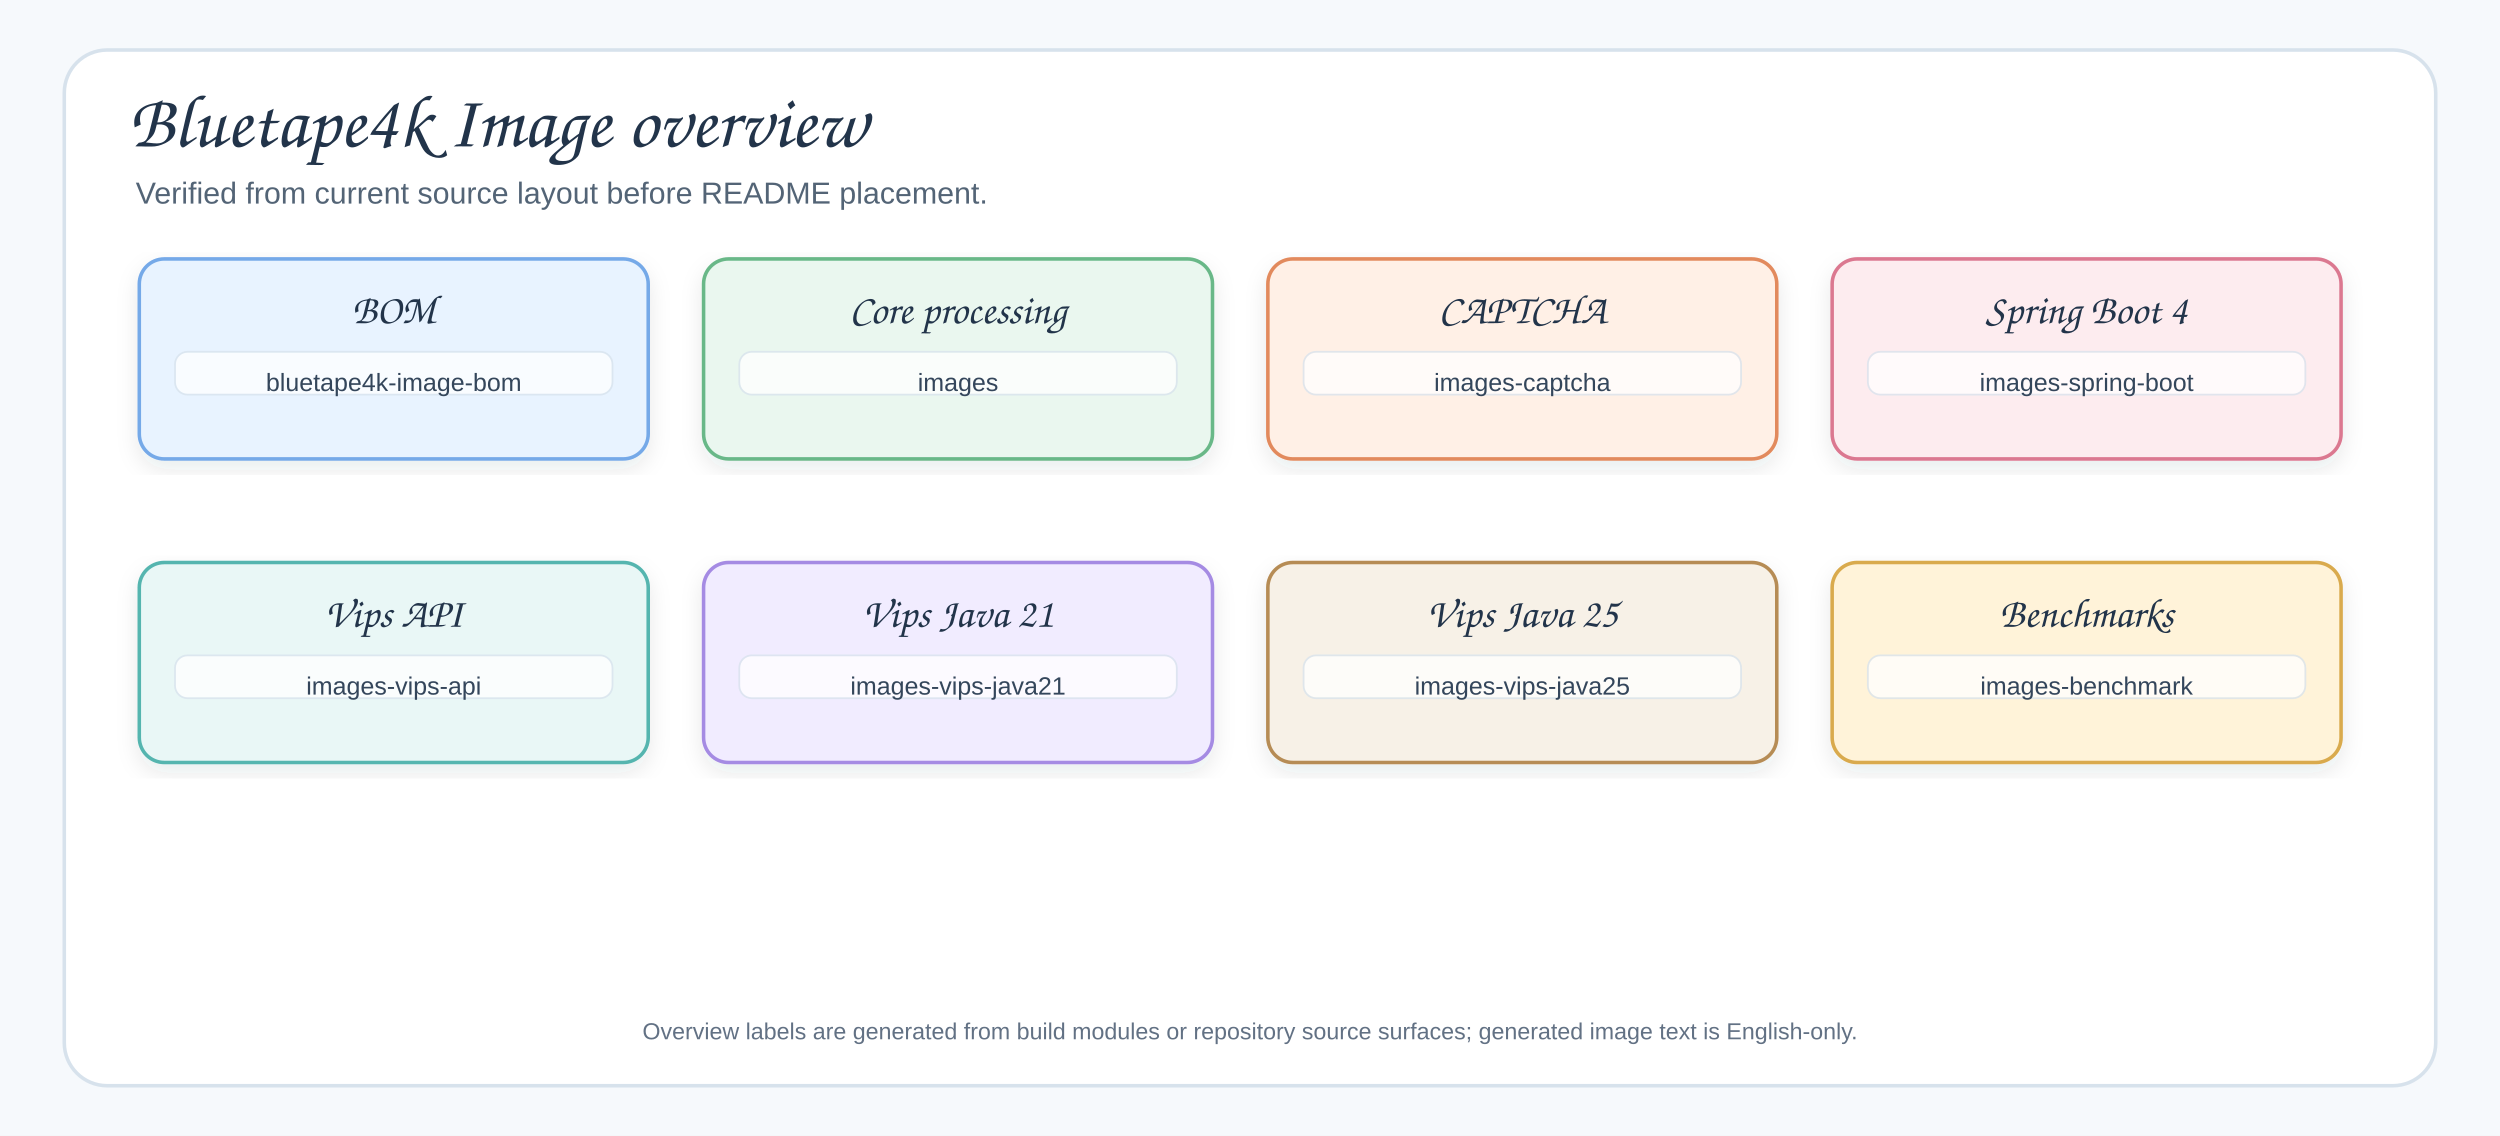
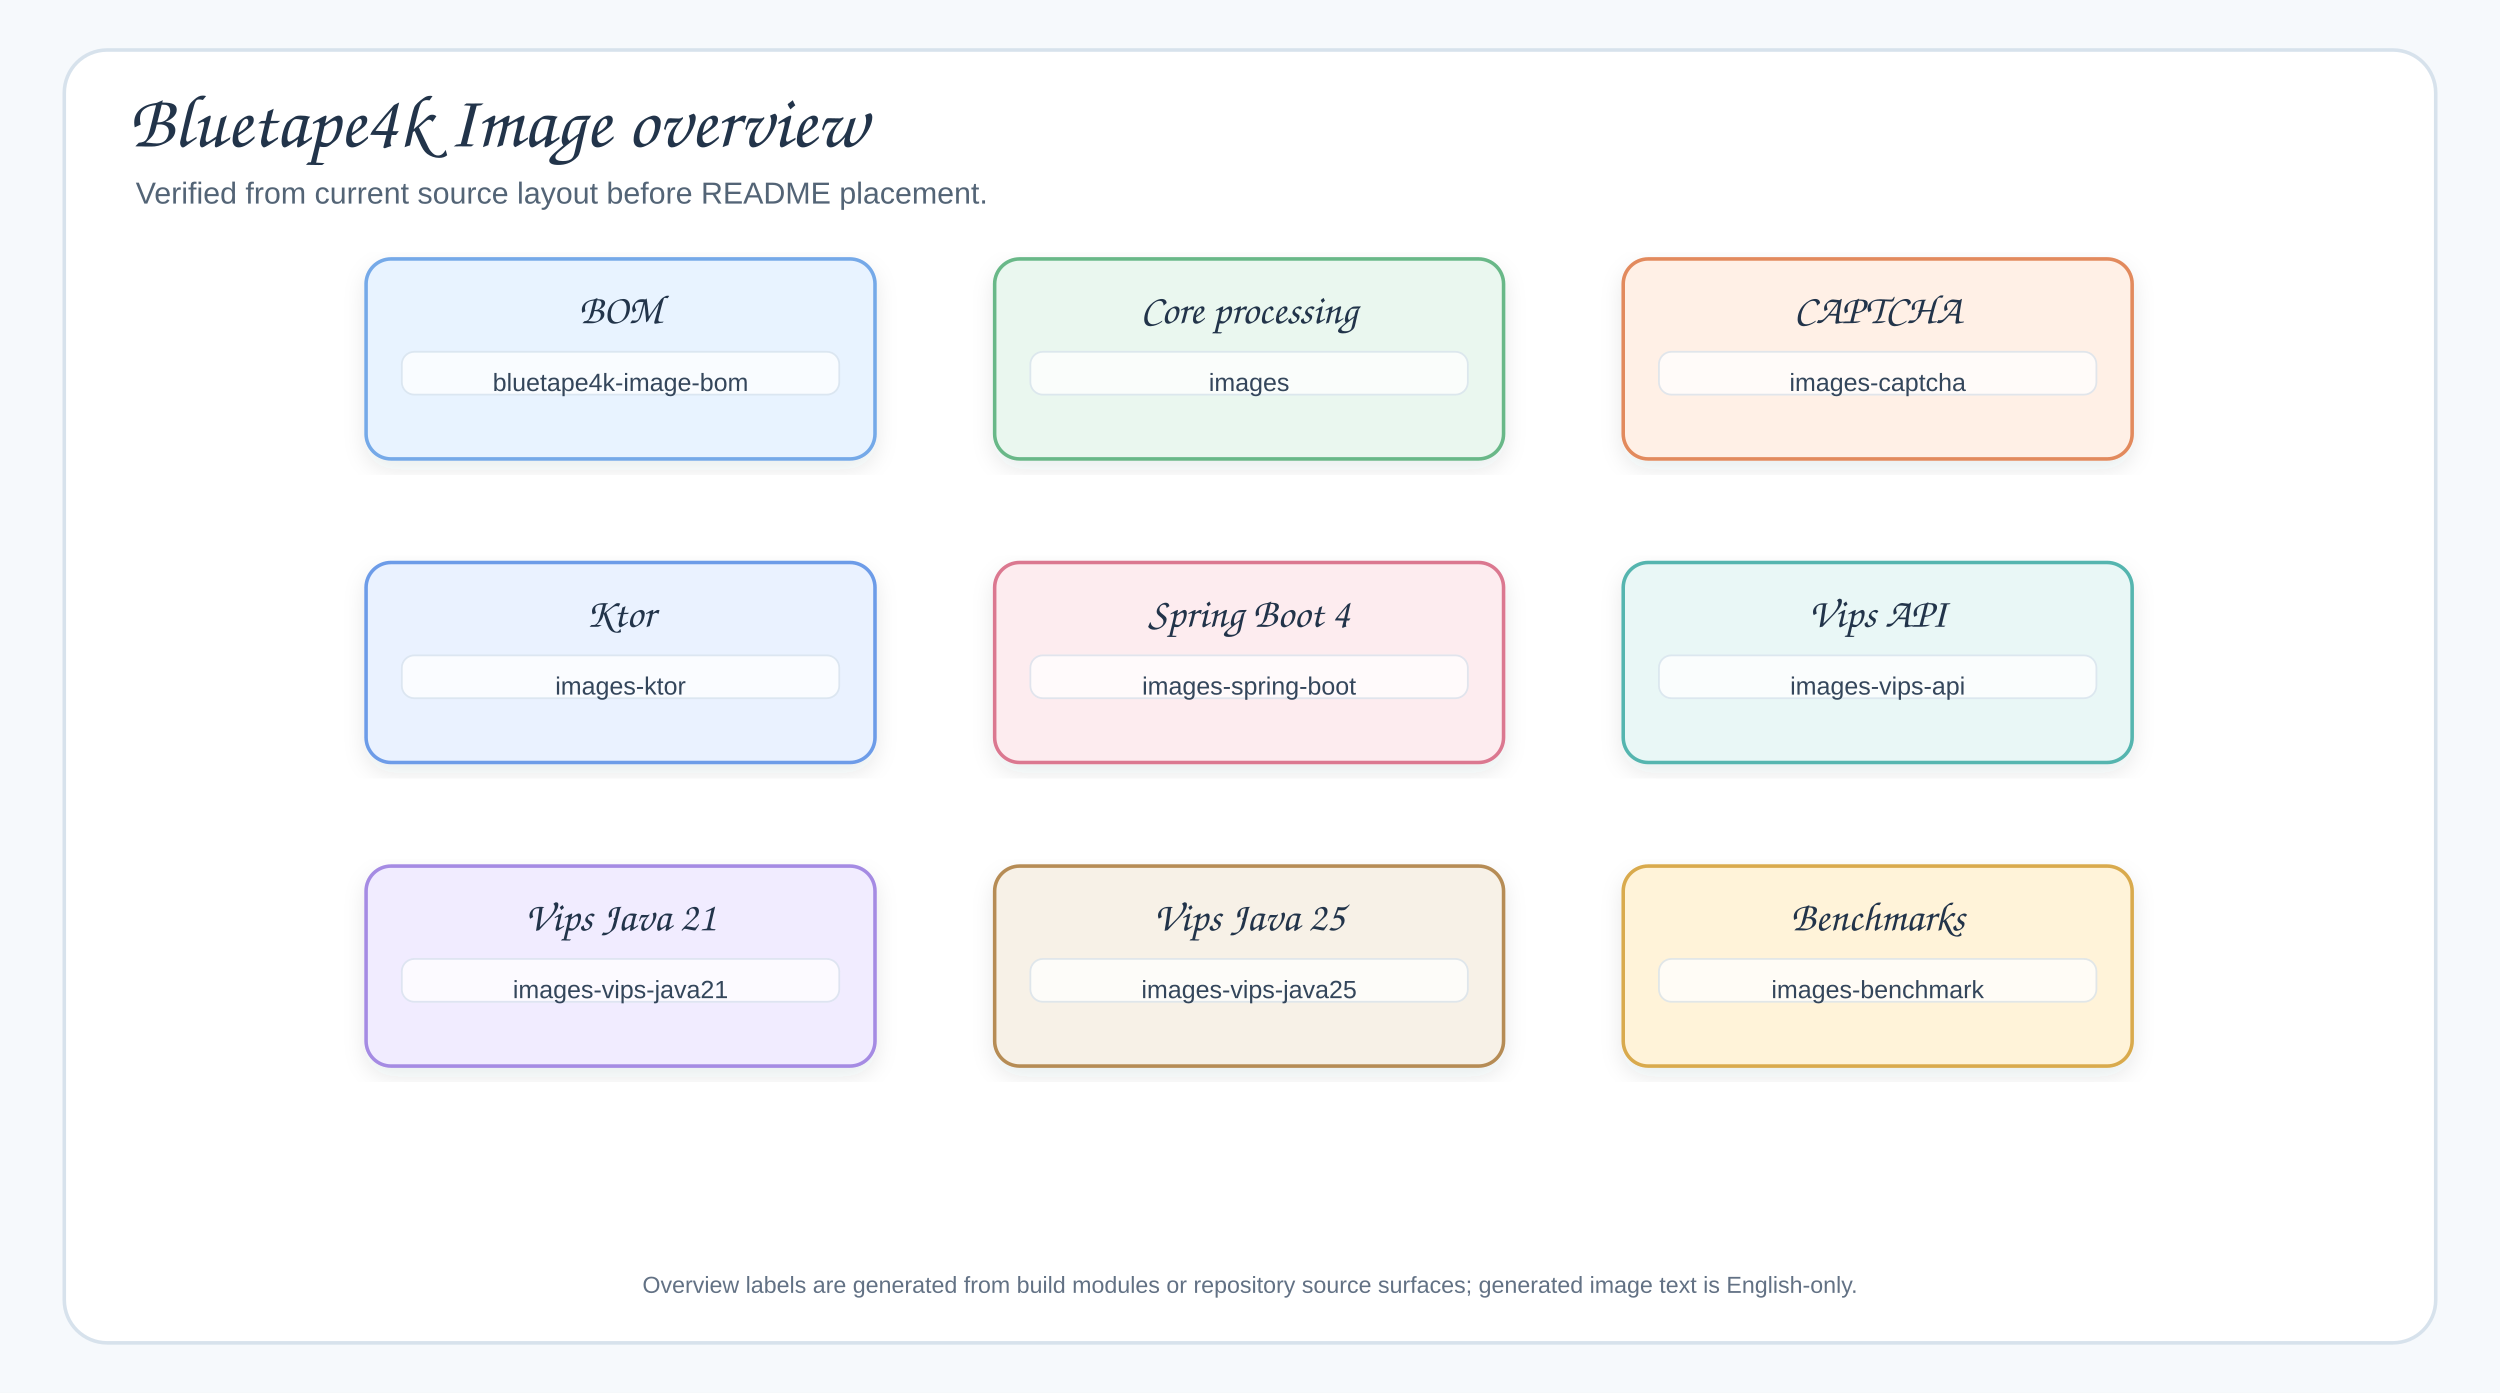
- <svg xmlns="http://www.w3.org/2000/svg" width="1400" height="636" viewBox="0 0 1400 636" role="img" aria-labelledby="title desc">
+ <svg xmlns="http://www.w3.org/2000/svg" width="1400" height="780" viewBox="0 0 1400 780" role="img" aria-labelledby="title desc">
  <defs>
    <filter id="shadow" x="-8%" y="-8%" width="116%" height="116%">
      <feDropShadow dx="0" dy="5" stdDeviation="6" flood-color="#203040" flood-opacity="0.09" />
    </filter>
    <style>.canvas{fill:#F6F9FC}.frame{fill:#FFFFFF;stroke:#D7E2EC;stroke-width:2}.title{font-family:"Architects Daughter","Comic Sans MS","Comic Sans",cursive;font-size:42px;fill:#22344A;font-weight:400}.subtitle{font-family:"Comic Sans MS","Comic Sans","Comic Neue",Arial,sans-serif;font-size:17px;fill:#536476;font-weight:400}.group{filter:url(#shadow);stroke-width:2}.gtitle{font-family:"Architects Daughter","Comic Sans MS","Comic Sans",cursive;font-size:23px;fill:#22344A;font-weight:400}.label{font-family:"Comic Sans MS","Comic Sans","Comic Neue",Arial,sans-serif;font-size:14px;fill:#34465B;font-weight:400}.small{font-family:"Comic Sans MS","Comic Sans","Comic Neue",Arial,sans-serif;font-size:13px;fill:#627184;font-weight:400}.axis{font-family:"Architects Daughter","Comic Sans MS","Comic Sans",cursive;font-size:22px;fill:#22344A;font-weight:400}</style>
  </defs>
-   <rect class="canvas" width="1400" height="636" />
-   <rect class="frame" x="36" y="28" width="1328" height="580" rx="24" />
+   <rect class="canvas" width="1400" height="780" />
+   <rect class="frame" x="36" y="28" width="1328" height="724" rx="24" />
  <text class="title" x="72" y="82">Bluetape4k Image overview</text>
  <text class="subtitle" x="76" y="114">Verified from current source layout before README placement.</text>
-   <g transform="translate(78,145)">
+   <g transform="translate(205,145)">
    <rect class="group" x="0" y="0" width="285" height="112" rx="14" fill="#E8F3FF" stroke="#75A9E8" />
    <text class="gtitle" x="142.5" y="36" text-anchor="middle">BOM</text>
    <rect x="20" y="52" width="245" height="24" rx="7" fill="#FFFFFF" opacity="0.76" stroke="#D7E2EC" />
    <text class="label" x="142.5" y="70" text-anchor="middle" dominant-baseline="middle">bluetape4k-image-bom</text>
  </g>
-   <g transform="translate(394,145)">
+   <g transform="translate(557,145)">
    <rect class="group" x="0" y="0" width="285" height="112" rx="14" fill="#EAF7EF" stroke="#69B888" />
    <text class="gtitle" x="142.5" y="36" text-anchor="middle">Core processing</text>
    <rect x="20" y="52" width="245" height="24" rx="7" fill="#FFFFFF" opacity="0.76" stroke="#D7E2EC" />
    <text class="label" x="142.5" y="70" text-anchor="middle" dominant-baseline="middle">images</text>
  </g>
-   <g transform="translate(710,145)">
+   <g transform="translate(909,145)">
    <rect class="group" x="0" y="0" width="285" height="112" rx="14" fill="#FFF0E6" stroke="#E28A5D" />
    <text class="gtitle" x="142.5" y="36" text-anchor="middle">CAPTCHA</text>
    <rect x="20" y="52" width="245" height="24" rx="7" fill="#FFFFFF" opacity="0.76" stroke="#D7E2EC" />
    <text class="label" x="142.5" y="70" text-anchor="middle" dominant-baseline="middle">images-captcha</text>
  </g>
-   <g transform="translate(1026,145)">
+   <g transform="translate(205,315)">
+     <rect class="group" x="0" y="0" width="285" height="112" rx="14" fill="#EAF2FF" stroke="#6D9CE8" />
+     <text class="gtitle" x="142.5" y="36" text-anchor="middle">Ktor</text>
+     <rect x="20" y="52" width="245" height="24" rx="7" fill="#FFFFFF" opacity="0.76" stroke="#D7E2EC" />
+     <text class="label" x="142.5" y="70" text-anchor="middle" dominant-baseline="middle">images-ktor</text>
+   </g>
+   <g transform="translate(557,315)">
    <rect class="group" x="0" y="0" width="285" height="112" rx="14" fill="#FDECEF" stroke="#DB7890" />
    <text class="gtitle" x="142.5" y="36" text-anchor="middle">Spring Boot 4</text>
    <rect x="20" y="52" width="245" height="24" rx="7" fill="#FFFFFF" opacity="0.76" stroke="#D7E2EC" />
    <text class="label" x="142.5" y="70" text-anchor="middle" dominant-baseline="middle">images-spring-boot</text>
  </g>
-   <g transform="translate(78,315)">
+   <g transform="translate(909,315)">
    <rect class="group" x="0" y="0" width="285" height="112" rx="14" fill="#E9F7F6" stroke="#55B5AF" />
    <text class="gtitle" x="142.5" y="36" text-anchor="middle">Vips API</text>
    <rect x="20" y="52" width="245" height="24" rx="7" fill="#FFFFFF" opacity="0.76" stroke="#D7E2EC" />
    <text class="label" x="142.5" y="70" text-anchor="middle" dominant-baseline="middle">images-vips-api</text>
  </g>
-   <g transform="translate(394,315)">
+   <g transform="translate(205,485)">
    <rect class="group" x="0" y="0" width="285" height="112" rx="14" fill="#F1ECFF" stroke="#A58BE3" />
    <text class="gtitle" x="142.5" y="36" text-anchor="middle">Vips Java 21</text>
    <rect x="20" y="52" width="245" height="24" rx="7" fill="#FFFFFF" opacity="0.76" stroke="#D7E2EC" />
    <text class="label" x="142.5" y="70" text-anchor="middle" dominant-baseline="middle">images-vips-java21</text>
  </g>
-   <g transform="translate(710,315)">
+   <g transform="translate(557,485)">
    <rect class="group" x="0" y="0" width="285" height="112" rx="14" fill="#F7F1E7" stroke="#B68C55" />
    <text class="gtitle" x="142.5" y="36" text-anchor="middle">Vips Java 25</text>
    <rect x="20" y="52" width="245" height="24" rx="7" fill="#FFFFFF" opacity="0.76" stroke="#D7E2EC" />
    <text class="label" x="142.5" y="70" text-anchor="middle" dominant-baseline="middle">images-vips-java25</text>
  </g>
-   <g transform="translate(1026,315)">
+   <g transform="translate(909,485)">
    <rect class="group" x="0" y="0" width="285" height="112" rx="14" fill="#FFF3D9" stroke="#D9AA4D" />
    <text class="gtitle" x="142.5" y="36" text-anchor="middle">Benchmarks</text>
    <rect x="20" y="52" width="245" height="24" rx="7" fill="#FFFFFF" opacity="0.76" stroke="#D7E2EC" />
    <text class="label" x="142.5" y="70" text-anchor="middle" dominant-baseline="middle">images-benchmark</text>
  </g>
-   <text class="small" x="700.0" y="582" text-anchor="middle">Overview labels are generated from build modules or repository source surfaces; generated image text is English-only.</text>
+   <text class="small" x="700.0" y="724" text-anchor="middle">Overview labels are generated from build modules or repository source surfaces; generated image text is English-only.</text>
</svg>
